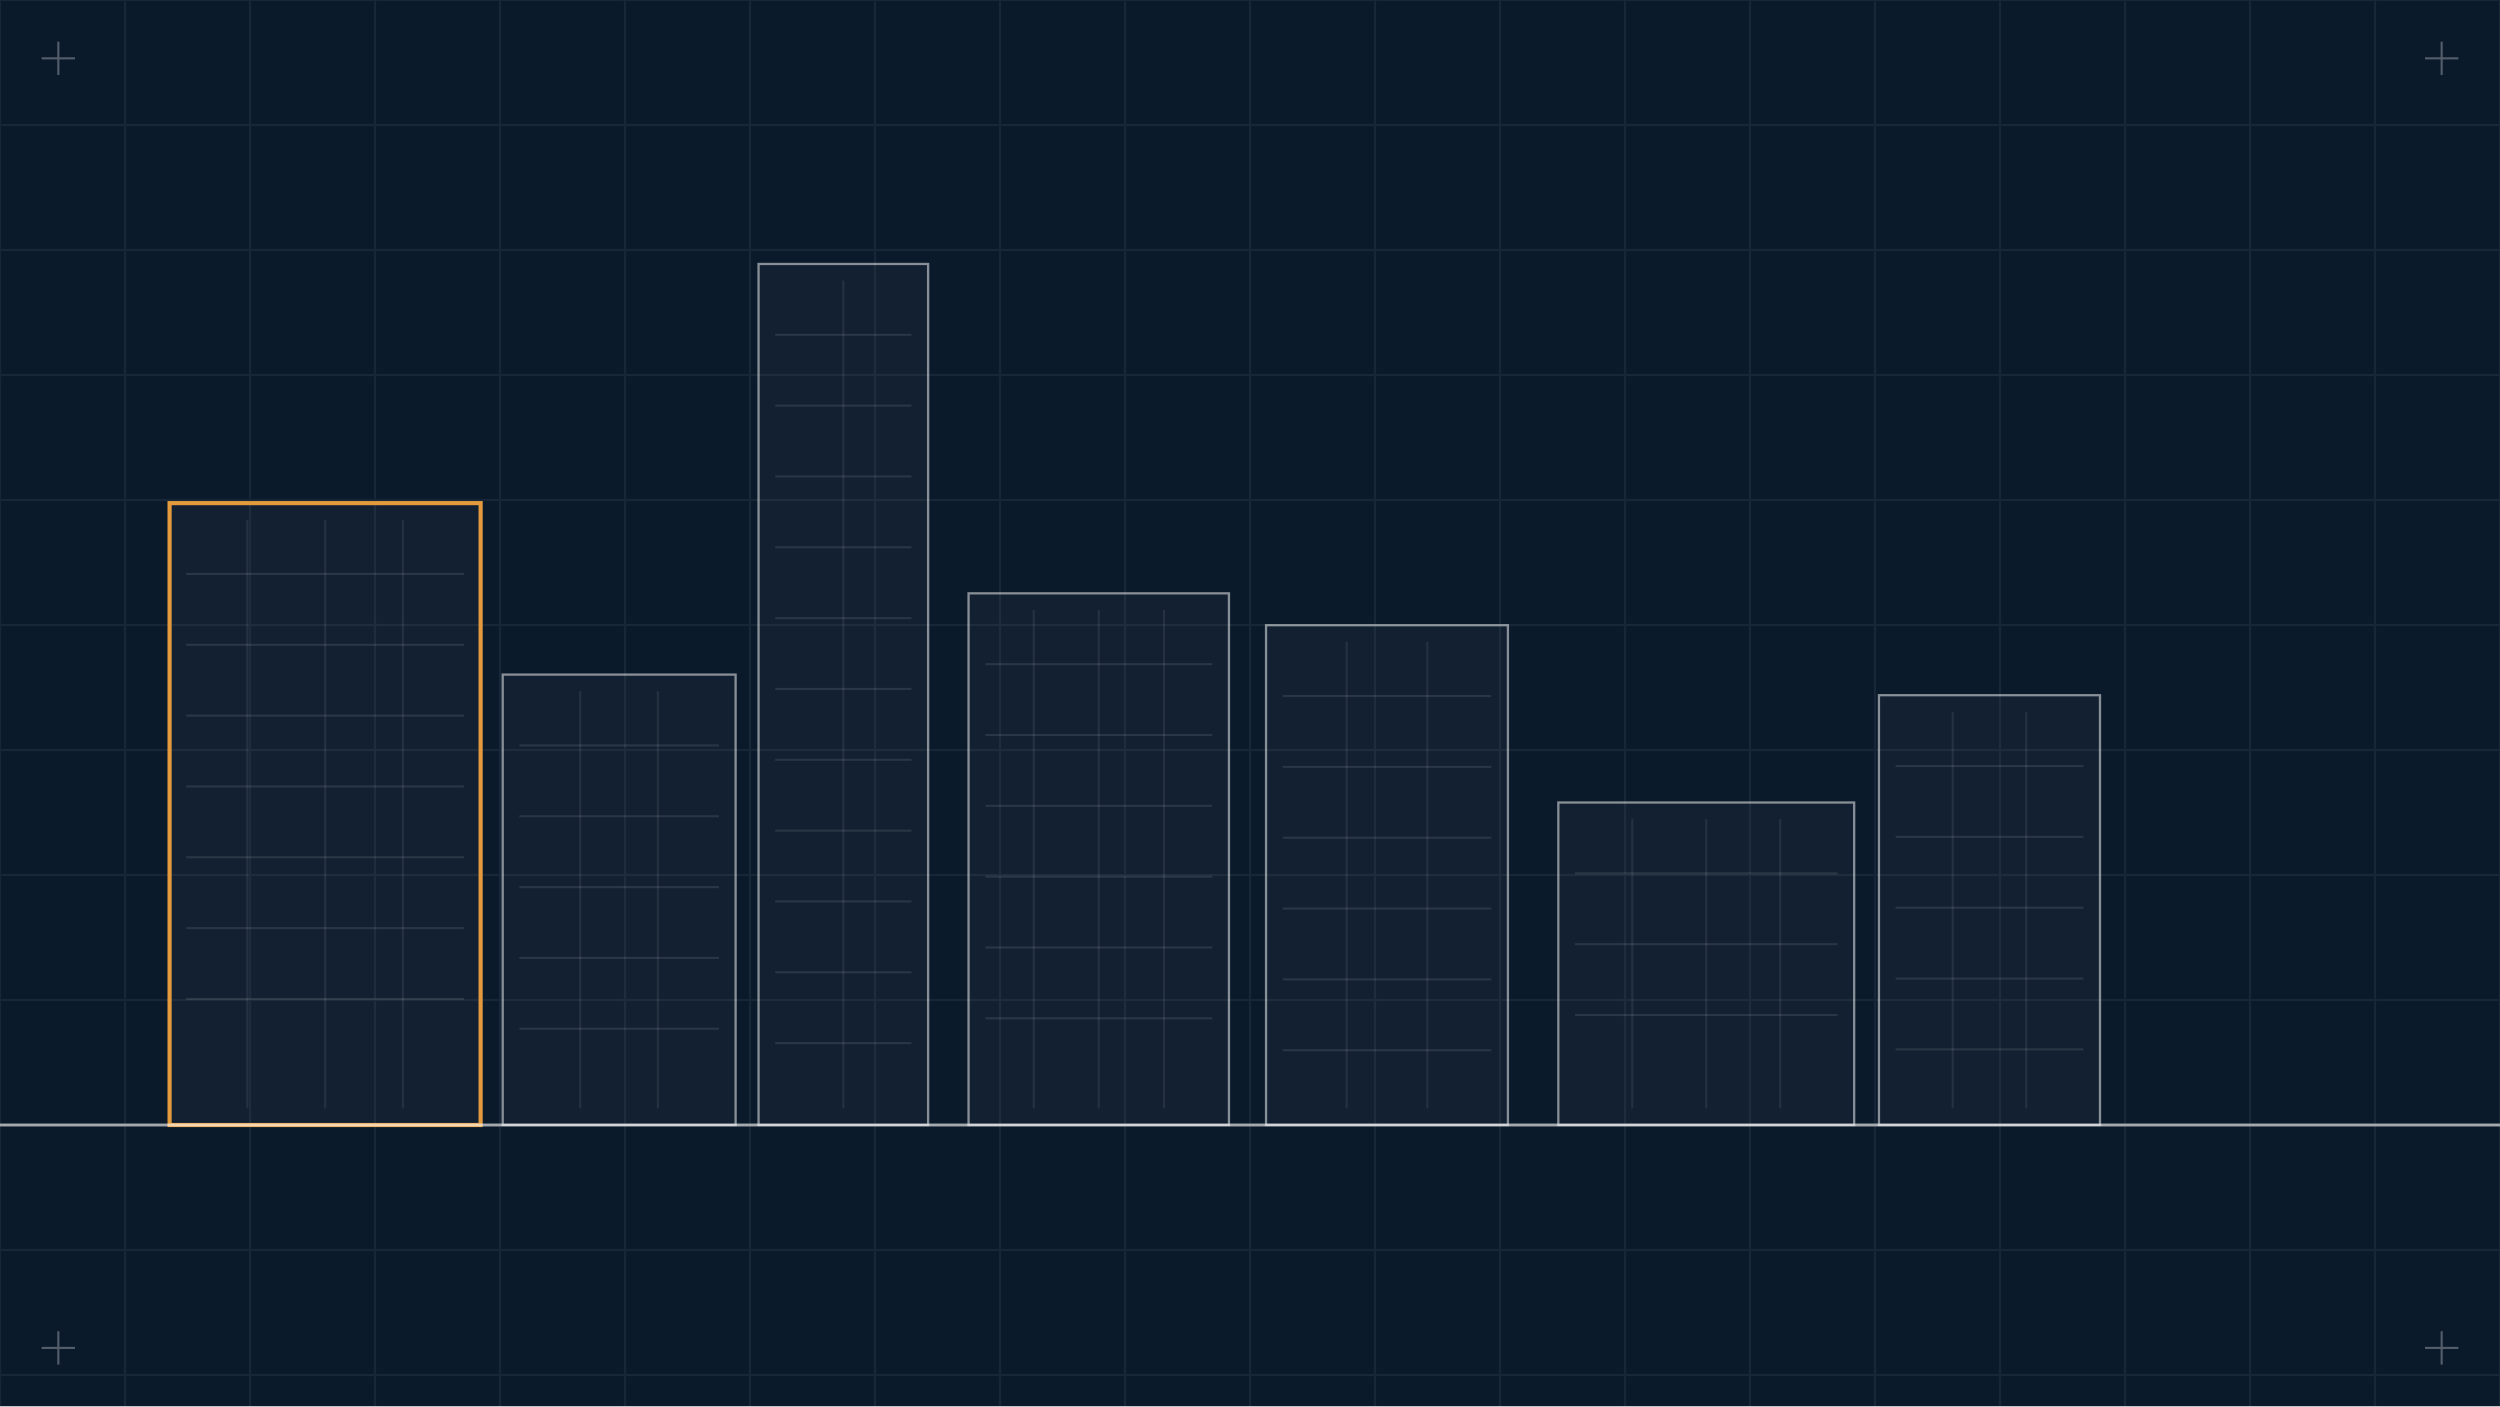
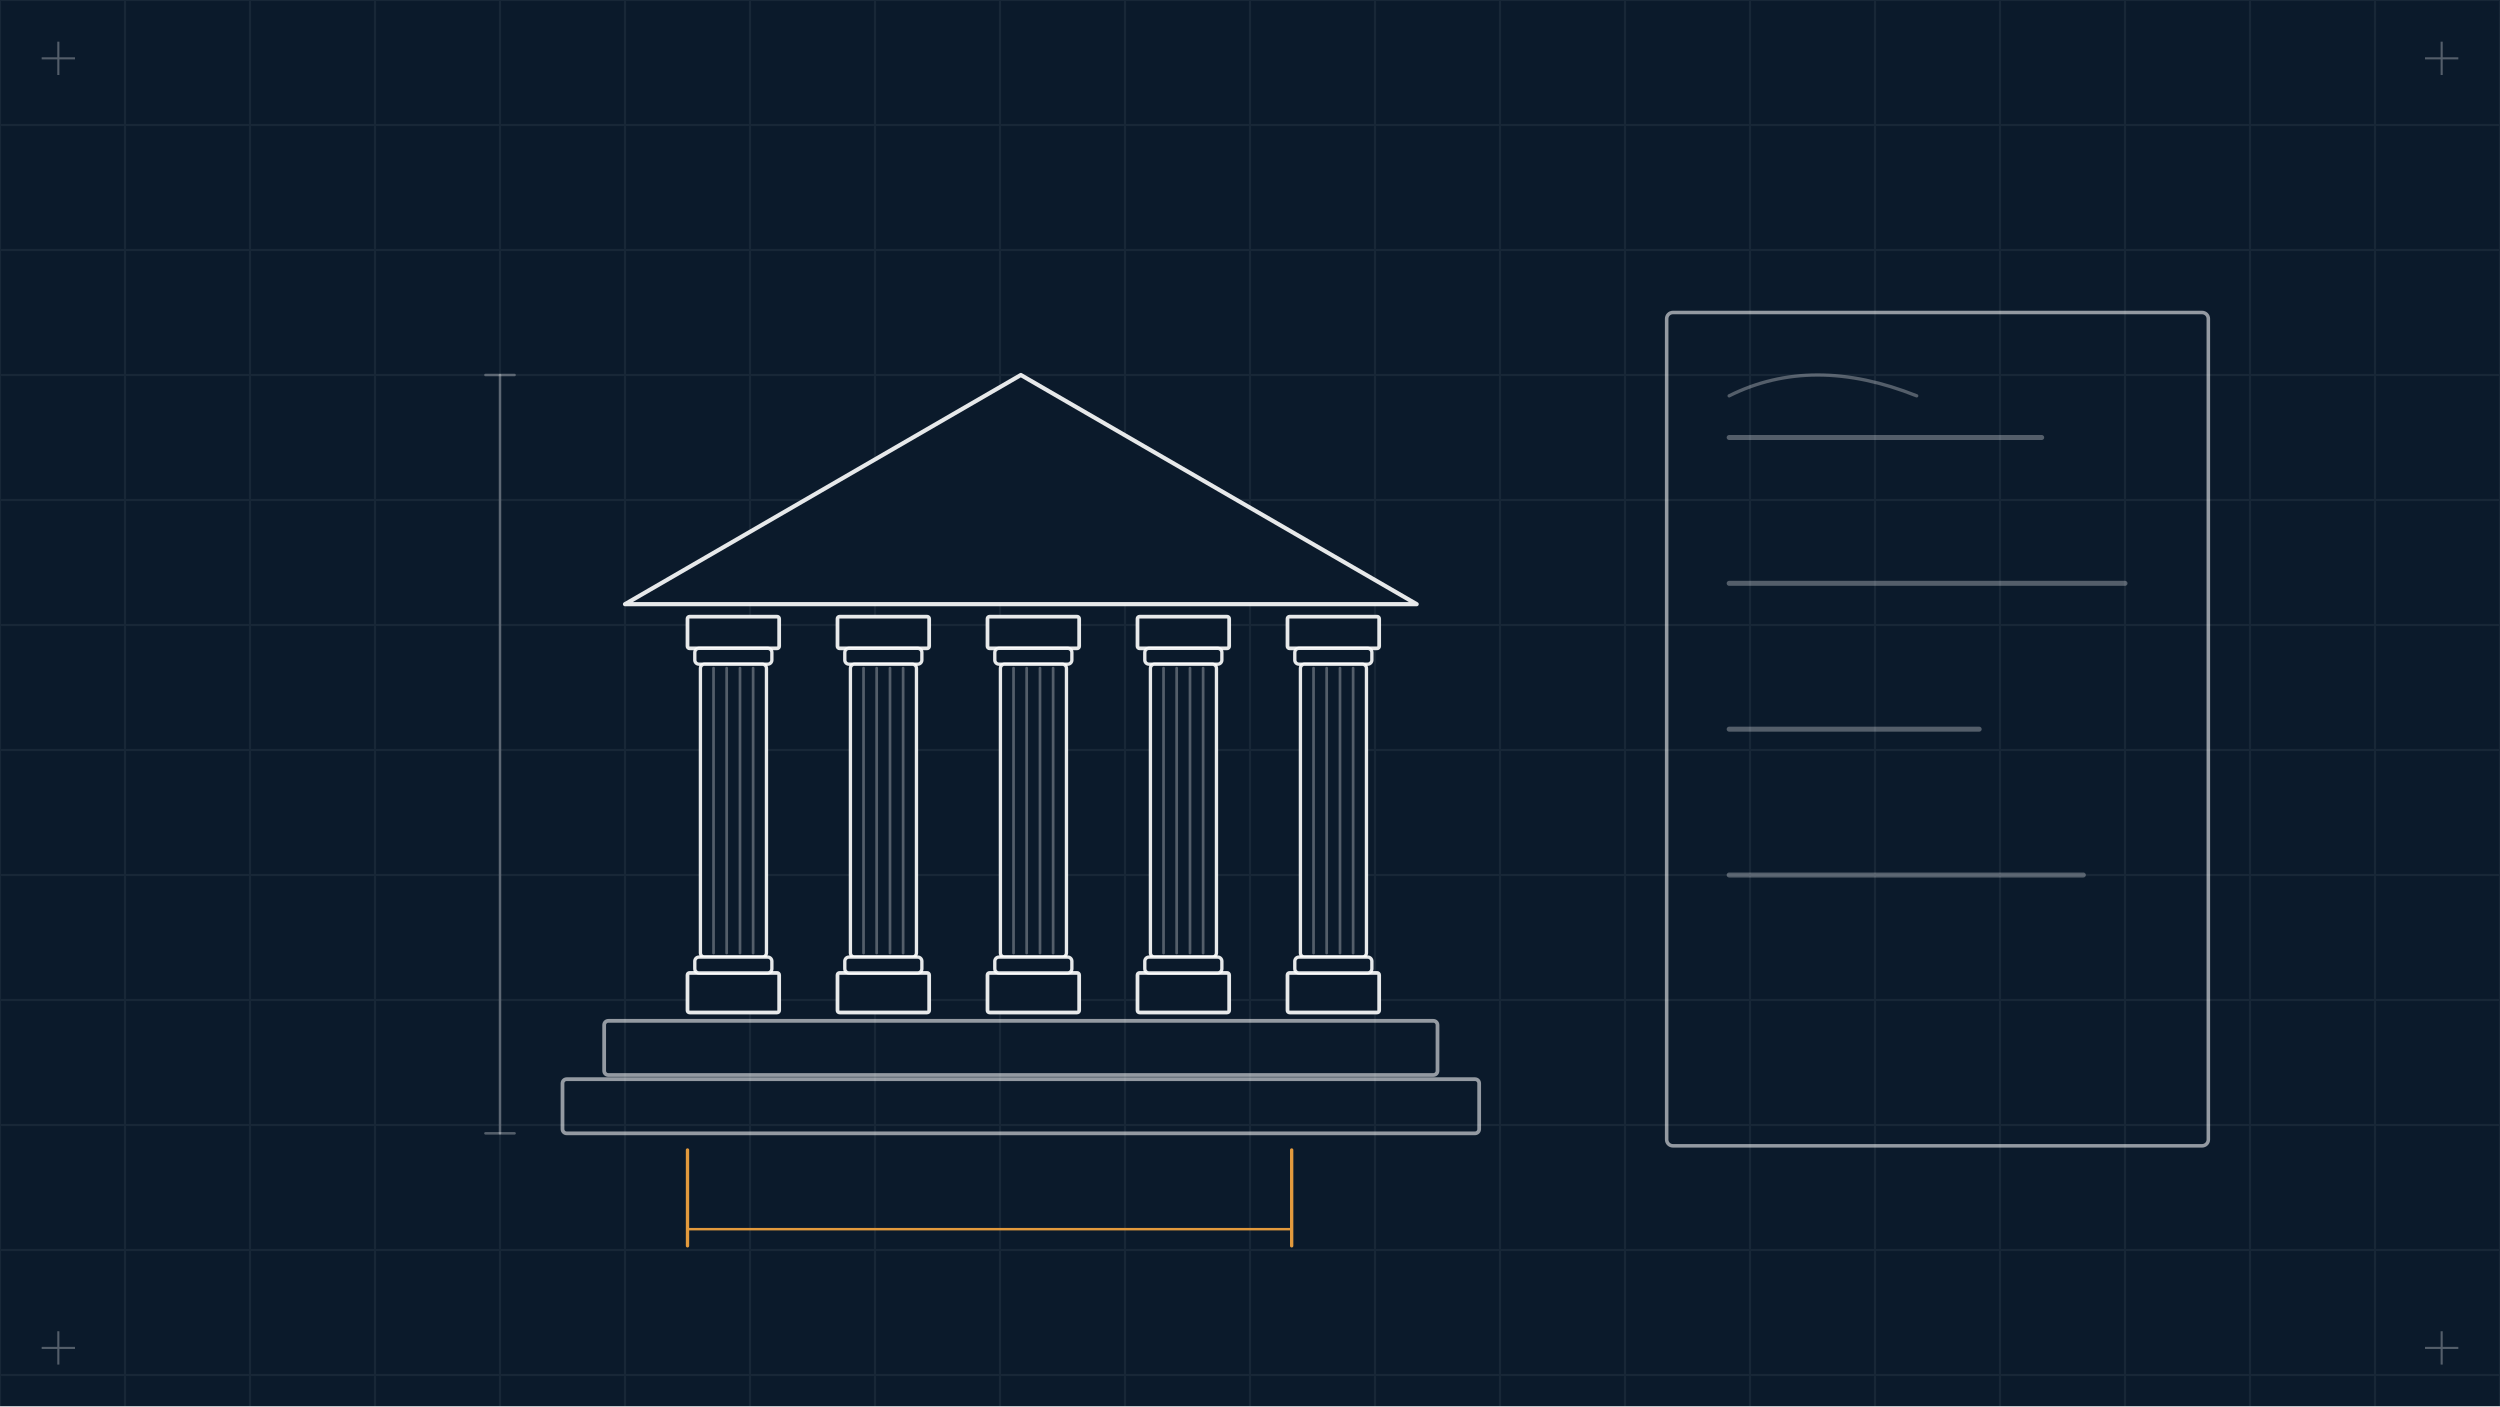
- <svg xmlns="http://www.w3.org/2000/svg" viewBox="0 0 1200 675" role="img" aria-label="Abstract illustration of building blocks with one highlighted block">
+ <svg xmlns="http://www.w3.org/2000/svg" viewBox="0 0 1200 675" role="img" aria-label="An engineering elevation with one measured dimension highlighted">
  <rect width="1200" height="675" fill="#0b1a2b" />
  <path d="M0 0V675M60 0V675M120 0V675M180 0V675M240 0V675M300 0V675M360 0V675M420 0V675M480 0V675M540 0V675M600 0V675M660 0V675M720 0V675M780 0V675M840 0V675M900 0V675M960 0V675M1020 0V675M1080 0V675M1140 0V675M1200 0V675M0 0H1200M0 60H1200M0 120H1200M0 180H1200M0 240H1200M0 300H1200M0 360H1200M0 420H1200M0 480H1200M0 540H1200M0 600H1200M0 660H1200" stroke="rgba(255,255,255,.055)" stroke-width="1" fill="none" />
  <path d="M20 28h16M28 20v16" stroke="rgba(255,255,255,.3)" stroke-width="1" />
  <path d="M1164 28h16M1172 20v16" stroke="rgba(255,255,255,.3)" stroke-width="1" />
  <path d="M20 647h16M28 639v16" stroke="rgba(255,255,255,.3)" stroke-width="1" />
  <path d="M1164 647h16M1172 639v16" stroke="rgba(255,255,255,.3)" stroke-width="1" />
-   <g transform="translate(1200 0) scale(-1 1)">
-     <rect x="192" y="333.7" width="106.1" height="206.3" fill="rgba(255,255,255,.03)" stroke="rgba(255,255,255,.5)" stroke-width="1.1" />
-     <path d="M200 367.7H290.1" stroke="rgba(255,255,255,.1)" stroke-width="1" />
-     <path d="M200 401.7H290.1" stroke="rgba(255,255,255,.1)" stroke-width="1" />
-     <path d="M200 435.7H290.1" stroke="rgba(255,255,255,.1)" stroke-width="1" />
-     <path d="M200 469.7H290.1" stroke="rgba(255,255,255,.1)" stroke-width="1" />
-     <path d="M200 503.7H290.1" stroke="rgba(255,255,255,.1)" stroke-width="1" />
-     <path d="M227.4 341.7V532" stroke="rgba(255,255,255,.08)" stroke-width="1" />
-     <path d="M262.7 341.7V532" stroke="rgba(255,255,255,.08)" stroke-width="1" />
-     <rect x="310" y="385.2" width="142" height="154.8" fill="rgba(255,255,255,.03)" stroke="rgba(255,255,255,.5)" stroke-width="1.1" />
-     <path d="M318 419.2H444" stroke="rgba(255,255,255,.1)" stroke-width="1" />
-     <path d="M318 453.2H444" stroke="rgba(255,255,255,.1)" stroke-width="1" />
-     <path d="M318 487.2H444" stroke="rgba(255,255,255,.1)" stroke-width="1" />
-     <path d="M345.5 393.2V532" stroke="rgba(255,255,255,.08)" stroke-width="1" />
-     <path d="M381 393.2V532" stroke="rgba(255,255,255,.08)" stroke-width="1" />
-     <path d="M416.5 393.2V532" stroke="rgba(255,255,255,.08)" stroke-width="1" />
-     <rect x="476.2" y="300.1" width="116.1" height="239.9" fill="rgba(255,255,255,.03)" stroke="rgba(255,255,255,.5)" stroke-width="1.1" />
-     <path d="M484.2 334.1H584.3" stroke="rgba(255,255,255,.1)" stroke-width="1" />
-     <path d="M484.2 368.1H584.3" stroke="rgba(255,255,255,.1)" stroke-width="1" />
-     <path d="M484.2 402.1H584.3" stroke="rgba(255,255,255,.1)" stroke-width="1" />
-     <path d="M484.2 436.1H584.3" stroke="rgba(255,255,255,.1)" stroke-width="1" />
-     <path d="M484.2 470.1H584.3" stroke="rgba(255,255,255,.1)" stroke-width="1" />
-     <path d="M484.2 504.1H584.3" stroke="rgba(255,255,255,.1)" stroke-width="1" />
-     <path d="M514.9 308.1V532" stroke="rgba(255,255,255,.08)" stroke-width="1" />
-     <path d="M553.6 308.1V532" stroke="rgba(255,255,255,.08)" stroke-width="1" />
-     <rect x="610.1" y="284.8" width="125" height="255.2" fill="rgba(255,255,255,.03)" stroke="rgba(255,255,255,.5)" stroke-width="1.1" />
-     <path d="M618.1 318.8H727" stroke="rgba(255,255,255,.1)" stroke-width="1" />
-     <path d="M618.1 352.8H727" stroke="rgba(255,255,255,.1)" stroke-width="1" />
-     <path d="M618.1 386.8H727" stroke="rgba(255,255,255,.1)" stroke-width="1" />
-     <path d="M618.1 420.8H727" stroke="rgba(255,255,255,.1)" stroke-width="1" />
-     <path d="M618.1 454.8H727" stroke="rgba(255,255,255,.1)" stroke-width="1" />
-     <path d="M618.1 488.8H727" stroke="rgba(255,255,255,.1)" stroke-width="1" />
-     <path d="M641.3 292.8V532" stroke="rgba(255,255,255,.08)" stroke-width="1" />
-     <path d="M672.6 292.8V532" stroke="rgba(255,255,255,.08)" stroke-width="1" />
-     <path d="M703.8 292.8V532" stroke="rgba(255,255,255,.08)" stroke-width="1" />
-     <rect x="754.5" y="126.7" width="81.4" height="413.3" fill="rgba(255,255,255,.03)" stroke="rgba(255,255,255,.5)" stroke-width="1.1" />
-     <path d="M762.5 160.7H827.9" stroke="rgba(255,255,255,.1)" stroke-width="1" />
-     <path d="M762.5 194.7H827.9" stroke="rgba(255,255,255,.1)" stroke-width="1" />
-     <path d="M762.5 228.7H827.9" stroke="rgba(255,255,255,.1)" stroke-width="1" />
-     <path d="M762.5 262.7H827.9" stroke="rgba(255,255,255,.1)" stroke-width="1" />
-     <path d="M762.5 296.7H827.9" stroke="rgba(255,255,255,.1)" stroke-width="1" />
-     <path d="M762.5 330.7H827.9" stroke="rgba(255,255,255,.1)" stroke-width="1" />
-     <path d="M762.5 364.7H827.9" stroke="rgba(255,255,255,.1)" stroke-width="1" />
-     <path d="M762.5 398.7H827.9" stroke="rgba(255,255,255,.1)" stroke-width="1" />
-     <path d="M762.5 432.7H827.9" stroke="rgba(255,255,255,.1)" stroke-width="1" />
-     <path d="M762.5 466.7H827.9" stroke="rgba(255,255,255,.1)" stroke-width="1" />
-     <path d="M762.5 500.7H827.9" stroke="rgba(255,255,255,.1)" stroke-width="1" />
-     <path d="M795.2 134.7V532" stroke="rgba(255,255,255,.08)" stroke-width="1" />
-     <rect x="846.9" y="323.8" width="111.8" height="216.2" fill="rgba(255,255,255,.03)" stroke="rgba(255,255,255,.5)" stroke-width="1.1" />
-     <path d="M854.9 357.8H950.7" stroke="rgba(255,255,255,.1)" stroke-width="1" />
-     <path d="M854.9 391.8H950.7" stroke="rgba(255,255,255,.1)" stroke-width="1" />
-     <path d="M854.9 425.8H950.7" stroke="rgba(255,255,255,.1)" stroke-width="1" />
-     <path d="M854.9 459.8H950.7" stroke="rgba(255,255,255,.1)" stroke-width="1" />
-     <path d="M854.9 493.8H950.7" stroke="rgba(255,255,255,.1)" stroke-width="1" />
-     <path d="M884.2 331.8V532" stroke="rgba(255,255,255,.08)" stroke-width="1" />
-     <path d="M921.5 331.8V532" stroke="rgba(255,255,255,.08)" stroke-width="1" />
-     <rect x="969.3" y="241.5" width="149.3" height="298.5" fill="rgba(255,255,255,.03)" stroke="#e39a3d" stroke-width="2" />
-     <path d="M977.3 275.5H1110.6" stroke="rgba(255,255,255,.1)" stroke-width="1" />
-     <path d="M977.3 309.5H1110.6" stroke="rgba(255,255,255,.1)" stroke-width="1" />
-     <path d="M977.3 343.5H1110.6" stroke="rgba(255,255,255,.1)" stroke-width="1" />
-     <path d="M977.3 377.5H1110.6" stroke="rgba(255,255,255,.1)" stroke-width="1" />
-     <path d="M977.3 411.5H1110.6" stroke="rgba(255,255,255,.1)" stroke-width="1" />
-     <path d="M977.3 445.5H1110.6" stroke="rgba(255,255,255,.1)" stroke-width="1" />
-     <path d="M977.3 479.5H1110.6" stroke="rgba(255,255,255,.1)" stroke-width="1" />
-     <path d="M1006.6 249.5V532" stroke="rgba(255,255,255,.08)" stroke-width="1" />
-     <path d="M1043.9 249.5V532" stroke="rgba(255,255,255,.08)" stroke-width="1" />
-     <path d="M1081.3 249.5V532" stroke="rgba(255,255,255,.08)" stroke-width="1" />
-     <path d="M0 540H1200" stroke="rgba(255,255,255,.6)" stroke-width="1.4" />
-   </g>
+   <path d="M300 290L490 180L680 290Z" stroke="rgba(255,255,255,.9)" stroke-width="2" fill="#0b1a2b" stroke-linecap="round" stroke-linejoin="round" />
+   <rect x="330" y="296" width="44" height="15.2" rx="1" stroke="rgba(255,255,255,.9)" stroke-width="1.8" fill="#0b1a2b" />
+   <rect x="333.5" y="311.2" width="37" height="7.6" rx="2" stroke="rgba(255,255,255,.9)" stroke-width="1.6" fill="#0b1a2b" />
+   <rect x="336.2" y="318.8" width="31.7" height="140.6" rx="2" stroke="rgba(255,255,255,.9)" stroke-width="1.6" fill="#0b1a2b" />
+   <path d="M342.5 320.7L342.5 457.5" stroke="rgba(255,255,255,.3)" stroke-width="1.3" fill="none" stroke-linecap="round" stroke-linejoin="round" />
+   <path d="M348.8 320.7L348.8 457.5" stroke="rgba(255,255,255,.3)" stroke-width="1.3" fill="none" stroke-linecap="round" stroke-linejoin="round" />
+   <path d="M355.2 320.7L355.2 457.5" stroke="rgba(255,255,255,.3)" stroke-width="1.3" fill="none" stroke-linecap="round" stroke-linejoin="round" />
+   <path d="M361.5 320.7L361.5 457.5" stroke="rgba(255,255,255,.3)" stroke-width="1.3" fill="none" stroke-linecap="round" stroke-linejoin="round" />
+   <rect x="330" y="467" width="44" height="19" rx="1" stroke="rgba(255,255,255,.9)" stroke-width="1.8" fill="#0b1a2b" />
+   <rect x="333.5" y="459.4" width="37" height="7.6" rx="2" stroke="rgba(255,255,255,.9)" stroke-width="1.6" fill="#0b1a2b" />
+   <rect x="402" y="296" width="44" height="15.2" rx="1" stroke="rgba(255,255,255,.9)" stroke-width="1.8" fill="#0b1a2b" />
+   <rect x="405.5" y="311.2" width="37" height="7.6" rx="2" stroke="rgba(255,255,255,.9)" stroke-width="1.6" fill="#0b1a2b" />
+   <rect x="408.2" y="318.8" width="31.7" height="140.6" rx="2" stroke="rgba(255,255,255,.9)" stroke-width="1.6" fill="#0b1a2b" />
+   <path d="M414.5 320.7L414.5 457.5" stroke="rgba(255,255,255,.3)" stroke-width="1.3" fill="none" stroke-linecap="round" stroke-linejoin="round" />
+   <path d="M420.8 320.7L420.8 457.5" stroke="rgba(255,255,255,.3)" stroke-width="1.3" fill="none" stroke-linecap="round" stroke-linejoin="round" />
+   <path d="M427.2 320.7L427.2 457.5" stroke="rgba(255,255,255,.3)" stroke-width="1.3" fill="none" stroke-linecap="round" stroke-linejoin="round" />
+   <path d="M433.5 320.7L433.5 457.5" stroke="rgba(255,255,255,.3)" stroke-width="1.3" fill="none" stroke-linecap="round" stroke-linejoin="round" />
+   <rect x="402" y="467" width="44" height="19" rx="1" stroke="rgba(255,255,255,.9)" stroke-width="1.8" fill="#0b1a2b" />
+   <rect x="405.5" y="459.4" width="37" height="7.6" rx="2" stroke="rgba(255,255,255,.9)" stroke-width="1.6" fill="#0b1a2b" />
+   <rect x="474" y="296" width="44" height="15.2" rx="1" stroke="rgba(255,255,255,.9)" stroke-width="1.8" fill="#0b1a2b" />
+   <rect x="477.5" y="311.2" width="37" height="7.6" rx="2" stroke="rgba(255,255,255,.9)" stroke-width="1.6" fill="#0b1a2b" />
+   <rect x="480.2" y="318.8" width="31.7" height="140.6" rx="2" stroke="rgba(255,255,255,.9)" stroke-width="1.6" fill="#0b1a2b" />
+   <path d="M486.5 320.7L486.5 457.5" stroke="rgba(255,255,255,.3)" stroke-width="1.3" fill="none" stroke-linecap="round" stroke-linejoin="round" />
+   <path d="M492.8 320.7L492.8 457.5" stroke="rgba(255,255,255,.3)" stroke-width="1.3" fill="none" stroke-linecap="round" stroke-linejoin="round" />
+   <path d="M499.2 320.7L499.2 457.5" stroke="rgba(255,255,255,.3)" stroke-width="1.3" fill="none" stroke-linecap="round" stroke-linejoin="round" />
+   <path d="M505.5 320.7L505.5 457.5" stroke="rgba(255,255,255,.3)" stroke-width="1.3" fill="none" stroke-linecap="round" stroke-linejoin="round" />
+   <rect x="474" y="467" width="44" height="19" rx="1" stroke="rgba(255,255,255,.9)" stroke-width="1.8" fill="#0b1a2b" />
+   <rect x="477.5" y="459.4" width="37" height="7.6" rx="2" stroke="rgba(255,255,255,.9)" stroke-width="1.6" fill="#0b1a2b" />
+   <rect x="546" y="296" width="44" height="15.2" rx="1" stroke="rgba(255,255,255,.9)" stroke-width="1.8" fill="#0b1a2b" />
+   <rect x="549.5" y="311.2" width="37" height="7.6" rx="2" stroke="rgba(255,255,255,.9)" stroke-width="1.6" fill="#0b1a2b" />
+   <rect x="552.2" y="318.8" width="31.7" height="140.6" rx="2" stroke="rgba(255,255,255,.9)" stroke-width="1.6" fill="#0b1a2b" />
+   <path d="M558.5 320.7L558.5 457.5" stroke="rgba(255,255,255,.3)" stroke-width="1.3" fill="none" stroke-linecap="round" stroke-linejoin="round" />
+   <path d="M564.8 320.7L564.8 457.5" stroke="rgba(255,255,255,.3)" stroke-width="1.3" fill="none" stroke-linecap="round" stroke-linejoin="round" />
+   <path d="M571.2 320.7L571.2 457.5" stroke="rgba(255,255,255,.3)" stroke-width="1.3" fill="none" stroke-linecap="round" stroke-linejoin="round" />
+   <path d="M577.5 320.7L577.5 457.5" stroke="rgba(255,255,255,.3)" stroke-width="1.3" fill="none" stroke-linecap="round" stroke-linejoin="round" />
+   <rect x="546" y="467" width="44" height="19" rx="1" stroke="rgba(255,255,255,.9)" stroke-width="1.8" fill="#0b1a2b" />
+   <rect x="549.5" y="459.4" width="37" height="7.6" rx="2" stroke="rgba(255,255,255,.9)" stroke-width="1.6" fill="#0b1a2b" />
+   <rect x="618" y="296" width="44" height="15.2" rx="1" stroke="rgba(255,255,255,.9)" stroke-width="1.8" fill="#0b1a2b" />
+   <rect x="621.5" y="311.2" width="37" height="7.6" rx="2" stroke="rgba(255,255,255,.9)" stroke-width="1.6" fill="#0b1a2b" />
+   <rect x="624.2" y="318.8" width="31.7" height="140.6" rx="2" stroke="rgba(255,255,255,.9)" stroke-width="1.6" fill="#0b1a2b" />
+   <path d="M630.5 320.7L630.5 457.5" stroke="rgba(255,255,255,.3)" stroke-width="1.3" fill="none" stroke-linecap="round" stroke-linejoin="round" />
+   <path d="M636.8 320.7L636.8 457.5" stroke="rgba(255,255,255,.3)" stroke-width="1.3" fill="none" stroke-linecap="round" stroke-linejoin="round" />
+   <path d="M643.2 320.7L643.2 457.5" stroke="rgba(255,255,255,.3)" stroke-width="1.3" fill="none" stroke-linecap="round" stroke-linejoin="round" />
+   <path d="M649.5 320.7L649.5 457.5" stroke="rgba(255,255,255,.3)" stroke-width="1.3" fill="none" stroke-linecap="round" stroke-linejoin="round" />
+   <rect x="618" y="467" width="44" height="19" rx="1" stroke="rgba(255,255,255,.9)" stroke-width="1.8" fill="#0b1a2b" />
+   <rect x="621.5" y="459.4" width="37" height="7.6" rx="2" stroke="rgba(255,255,255,.9)" stroke-width="1.6" fill="#0b1a2b" />
+   <rect x="290" y="490" width="400" height="26" rx="2" stroke="rgba(255,255,255,.56)" stroke-width="1.8" fill="none" />
+   <rect x="270" y="518" width="440" height="26" rx="2" stroke="rgba(255,255,255,.56)" stroke-width="1.8" fill="none" />
+   <path d="M240 180L240 544" stroke="rgba(255,255,255,.3)" stroke-width="1.2" fill="none" stroke-linecap="round" stroke-linejoin="round" />
+   <path d="M247 180L233 180" stroke="rgba(255,255,255,.3)" stroke-width="1.2" fill="none" stroke-linecap="round" stroke-linejoin="round" />
+   <path d="M247 544L233 544" stroke="rgba(255,255,255,.3)" stroke-width="1.2" fill="none" stroke-linecap="round" stroke-linejoin="round" />
+   <path d="M330 590L620 590" stroke="#e39a3d" stroke-width="1.2" fill="none" stroke-linecap="round" stroke-linejoin="round" />
+   <path d="M330 583L330 597" stroke="#e39a3d" stroke-width="1.2" fill="none" stroke-linecap="round" stroke-linejoin="round" />
+   <path d="M620 583L620 597" stroke="#e39a3d" stroke-width="1.2" fill="none" stroke-linecap="round" stroke-linejoin="round" />
+   <path d="M330 552L330 598" stroke="#e39a3d" stroke-width="1.6" fill="none" stroke-linecap="round" stroke-linejoin="round" />
+   <path d="M620 552L620 598" stroke="#e39a3d" stroke-width="1.6" fill="none" stroke-linecap="round" stroke-linejoin="round" />
+   <rect x="800" y="150" width="260" height="400" rx="3" stroke="rgba(255,255,255,.56)" stroke-width="1.7" fill="none" />
+   <path d="M830 210L980 210" stroke="rgba(255,255,255,.3)" stroke-width="2.4" fill="none" stroke-linecap="round" stroke-linejoin="round" />
+   <path d="M830 280L1020 280" stroke="rgba(255,255,255,.3)" stroke-width="2.4" fill="none" stroke-linecap="round" stroke-linejoin="round" />
+   <path d="M830 350L950 350" stroke="rgba(255,255,255,.3)" stroke-width="2.4" fill="none" stroke-linecap="round" stroke-linejoin="round" />
+   <path d="M830 420L1000 420" stroke="rgba(255,255,255,.3)" stroke-width="2.4" fill="none" stroke-linecap="round" stroke-linejoin="round" />
+   <path d="M830 190 q40 -20 90 0" stroke="rgba(255,255,255,.3)" stroke-width="1.6" fill="none" stroke-linecap="round" stroke-linejoin="round" />
</svg>
